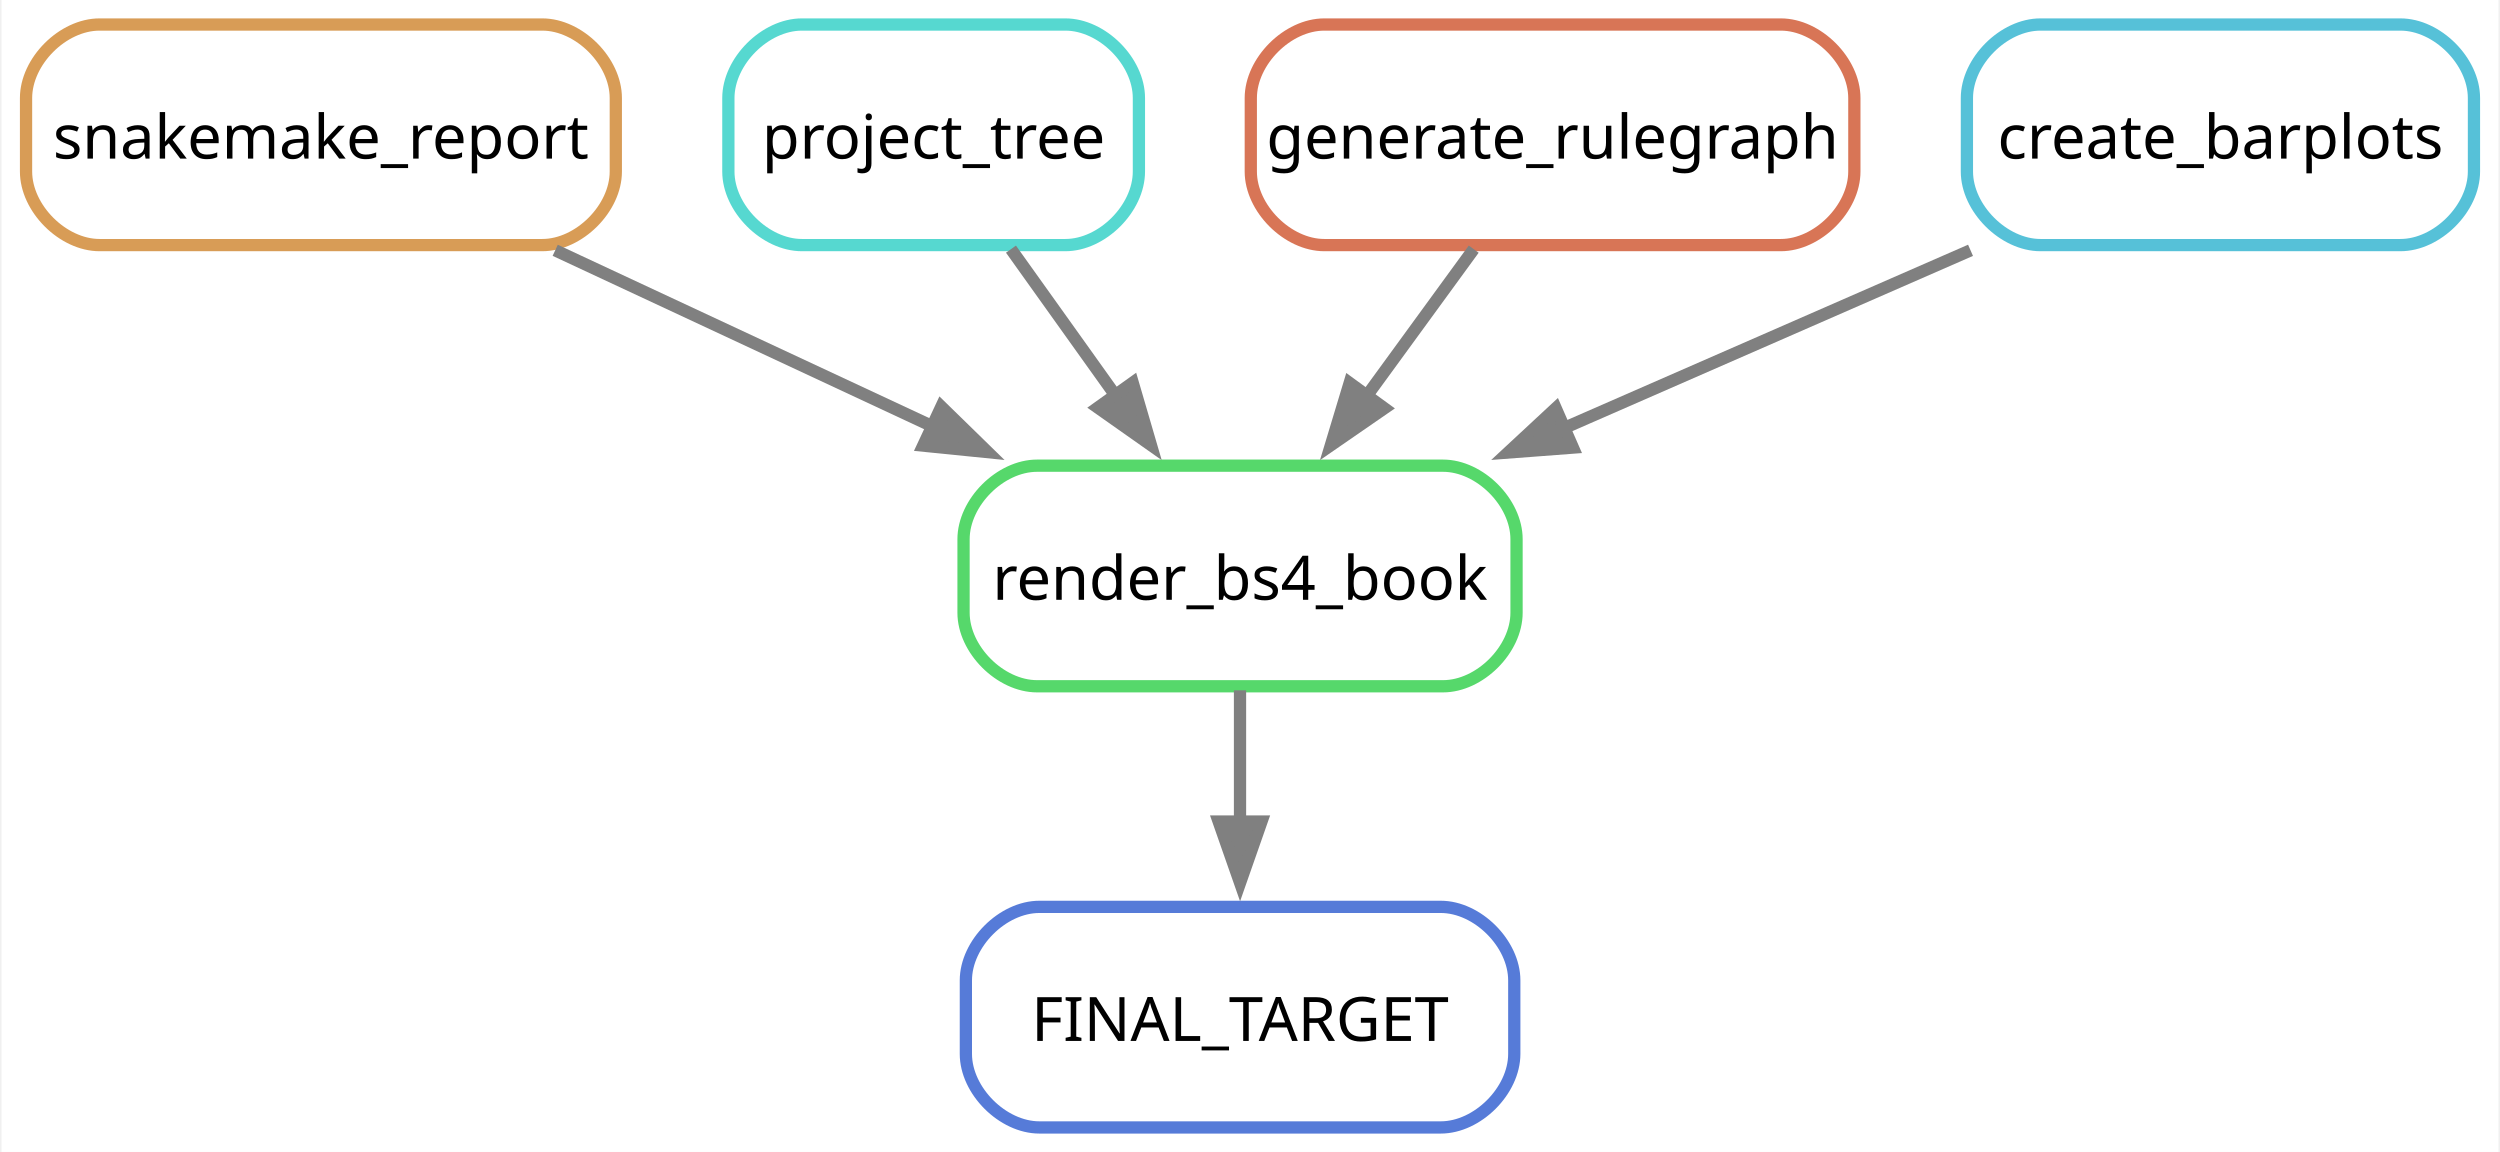
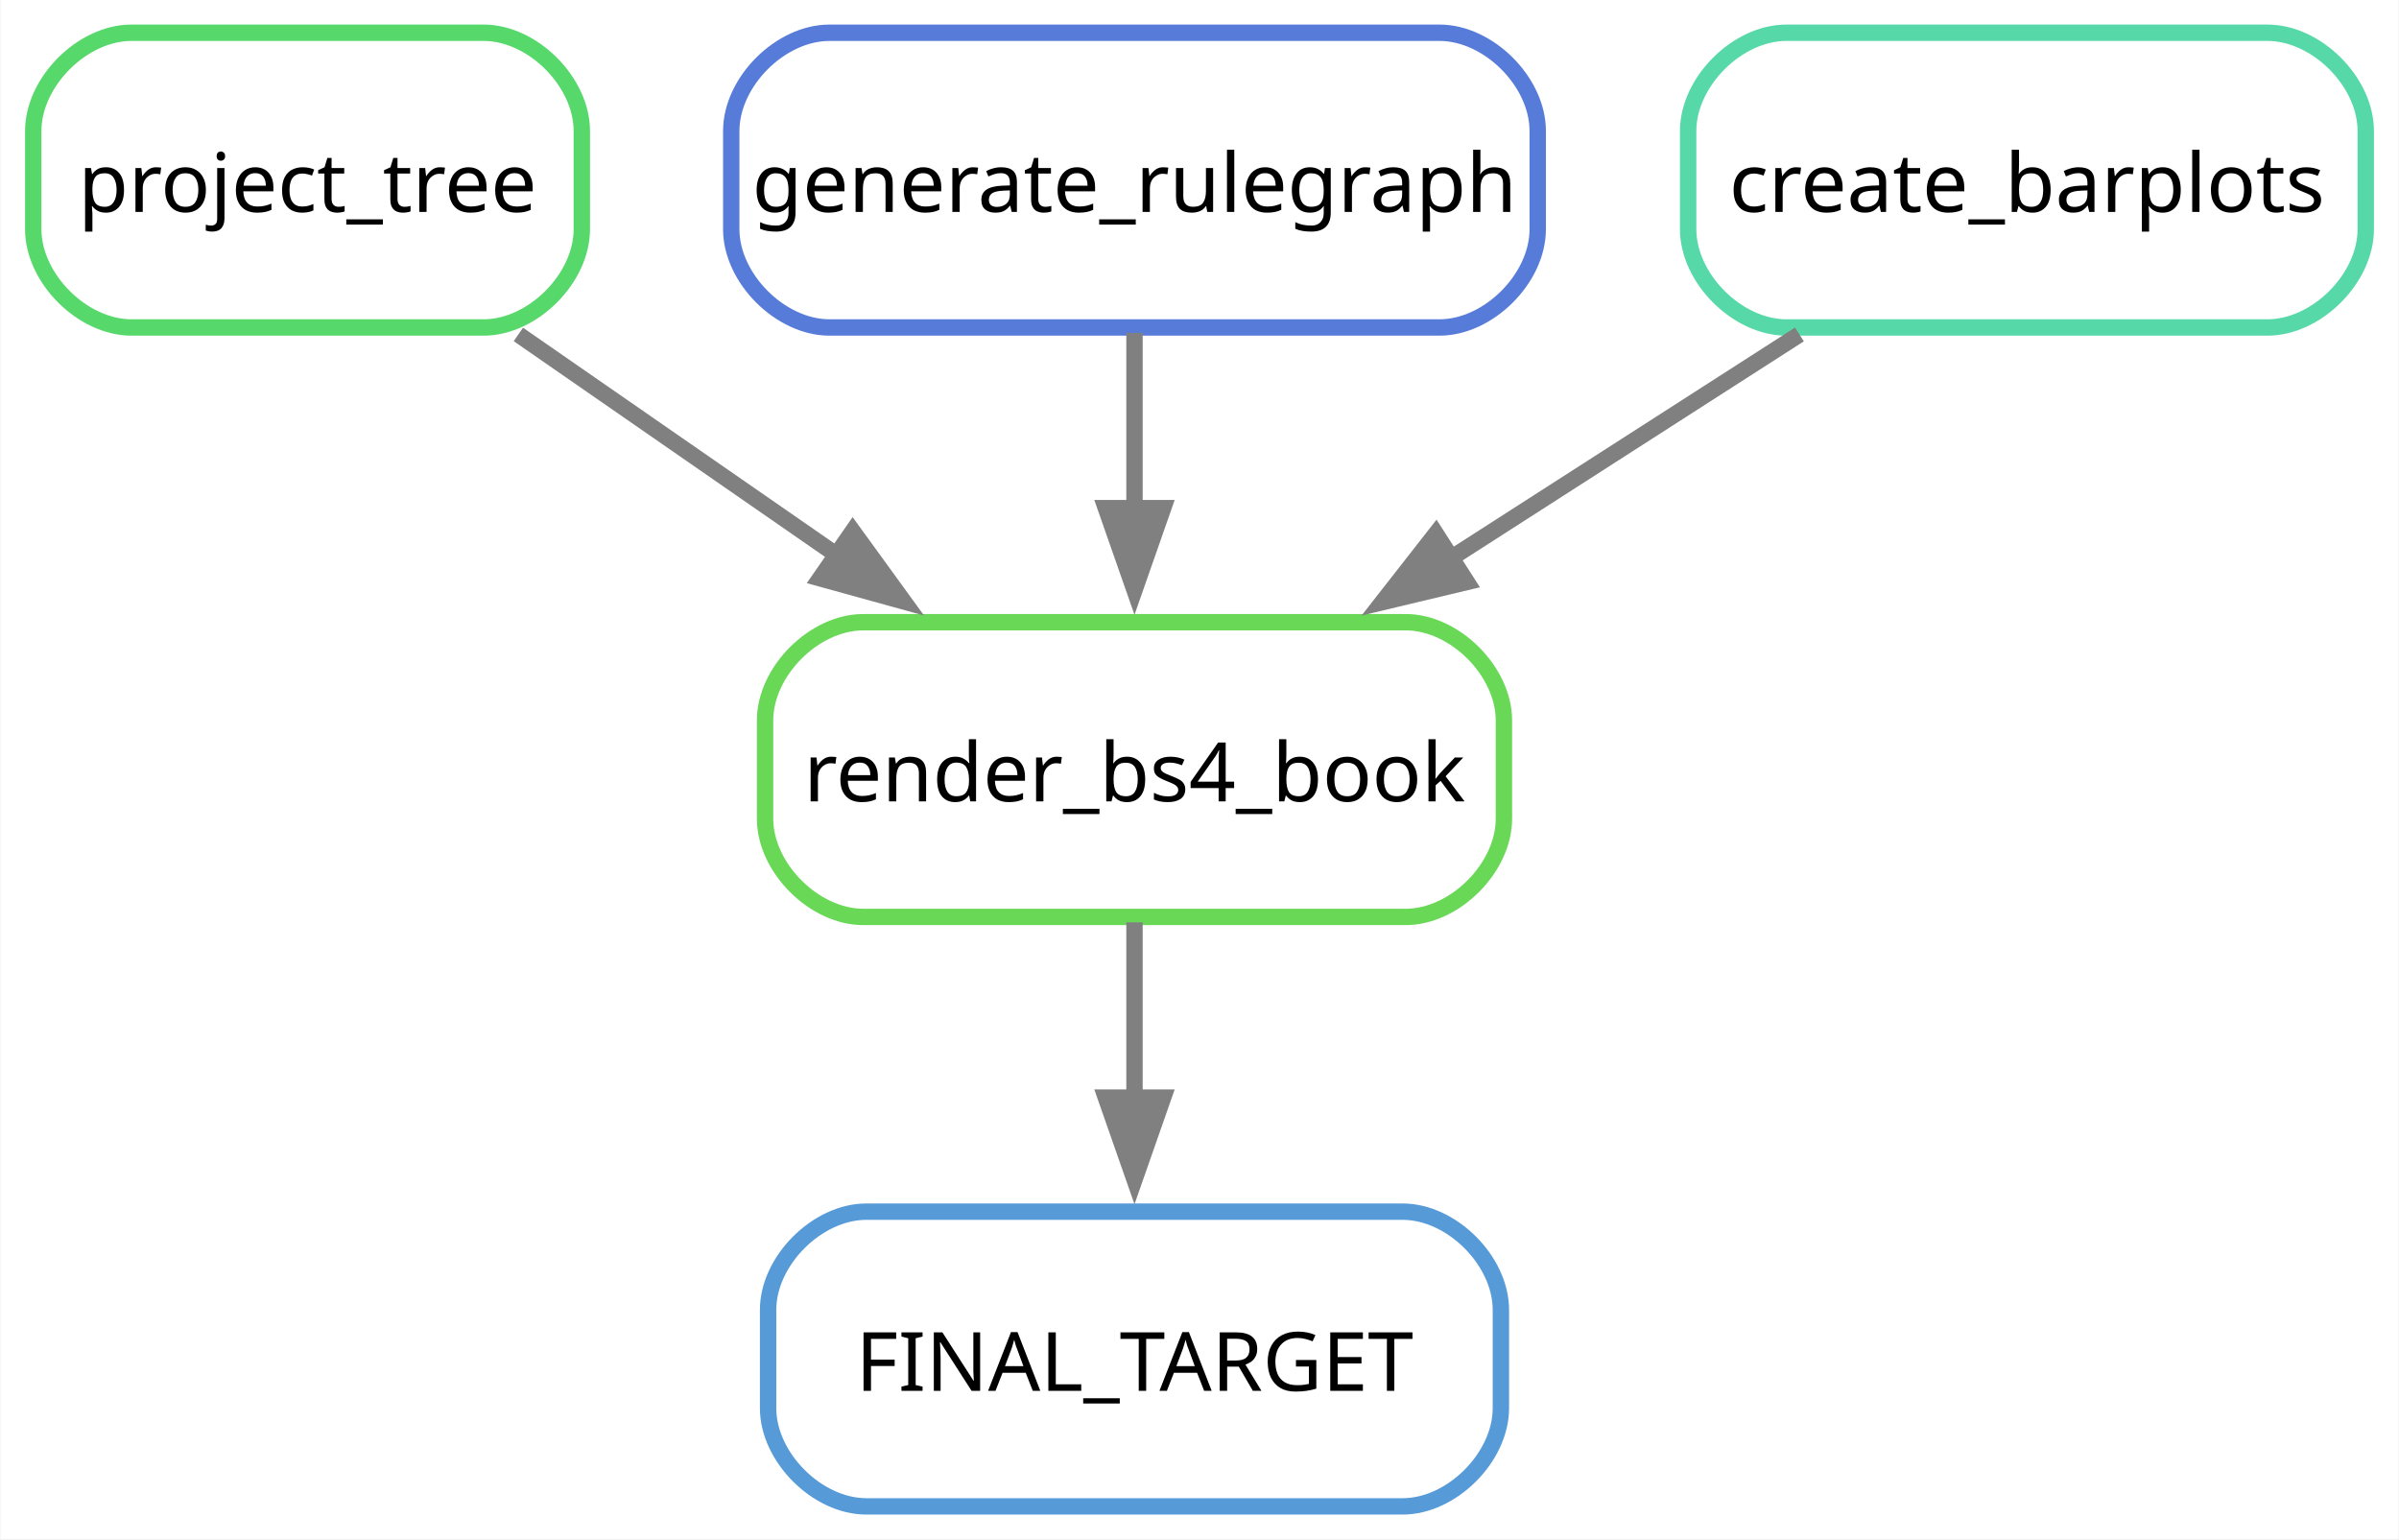
- <svg xmlns="http://www.w3.org/2000/svg" width="408pt" height="188pt" viewBox="0.00 0.00 407.50 188.00">
+ <svg xmlns="http://www.w3.org/2000/svg" width="293pt" height="188pt" viewBox="0.00 0.00 292.88 188.00">
  <g id="graph0" class="graph" transform="scale(1 1) rotate(0) translate(4 184)">
-     <polygon fill="white" stroke="none" points="-4,4 -4,-184 403.5,-184 403.5,4 -4,4" />
+     <polygon fill="white" stroke="none" points="-4,4 -4,-184 288.88,-184 288.88,4 -4,4" />
    <g id="node1" class="node">
-       <path fill="none" stroke="#567bd8" stroke-width="2" d="M230.88,-36C230.88,-36 165.38,-36 165.38,-36 159.38,-36 153.38,-30 153.38,-24 153.38,-24 153.38,-12 153.38,-12 153.38,-6 159.38,0 165.38,0 165.38,0 230.88,0 230.88,0 236.88,0 242.88,-6 242.88,-12 242.88,-12 242.88,-24 242.88,-24 242.88,-30 236.88,-36 230.88,-36" />
-       <text text-anchor="middle" x="198.12" y="-14.12" font-family="sans" font-size="10.00">FINAL_TARGET</text>
+       <path fill="none" stroke="#569ad8" stroke-width="2" d="M167.25,-36C167.25,-36 101.75,-36 101.75,-36 95.75,-36 89.75,-30 89.75,-24 89.75,-24 89.75,-12 89.75,-12 89.75,-6 95.75,0 101.75,0 101.75,0 167.25,0 167.25,0 173.25,0 179.25,-6 179.25,-12 179.25,-12 179.25,-24 179.25,-24 179.25,-30 173.25,-36 167.25,-36" />
+       <text text-anchor="middle" x="134.5" y="-14.12" font-family="sans" font-size="10.00">FINAL_TARGET</text>
    </g>
    <g id="node2" class="node">
-       <path fill="none" stroke="#56d86b" stroke-width="2" d="M231.25,-108C231.25,-108 165,-108 165,-108 159,-108 153,-102 153,-96 153,-96 153,-84 153,-84 153,-78 159,-72 165,-72 165,-72 231.25,-72 231.25,-72 237.25,-72 243.25,-78 243.25,-84 243.25,-84 243.25,-96 243.25,-96 243.25,-102 237.25,-108 231.25,-108" />
-       <text text-anchor="middle" x="198.12" y="-86.12" font-family="sans" font-size="10.00">render_bs4_book</text>
+       <path fill="none" stroke="#68d856" stroke-width="2" d="M167.62,-108C167.62,-108 101.38,-108 101.38,-108 95.38,-108 89.38,-102 89.38,-96 89.38,-96 89.38,-84 89.38,-84 89.38,-78 95.38,-72 101.38,-72 101.38,-72 167.62,-72 167.62,-72 173.62,-72 179.62,-78 179.62,-84 179.62,-84 179.62,-96 179.62,-96 179.62,-102 173.62,-108 167.62,-108" />
+       <text text-anchor="middle" x="134.5" y="-86.12" font-family="sans" font-size="10.00">render_bs4_book</text>
    </g>
    <g id="edge1" class="edge">
-       <path fill="none" stroke="grey" stroke-width="2" d="M198.12,-71.34C198.12,-64.75 198.12,-57.08 198.12,-49.67" />
-       <polygon fill="grey" stroke="grey" stroke-width="2" points="201.63,-49.93 198.13,-39.93 194.63,-49.93 201.63,-49.93" />
+       <path fill="none" stroke="grey" stroke-width="2" d="M134.5,-71.34C134.5,-64.75 134.5,-57.08 134.5,-49.67" />
+       <polygon fill="grey" stroke="grey" stroke-width="2" points="138,-49.93 134.5,-39.93 131,-49.93 138,-49.93" />
    </g>
    <g id="node3" class="node">
-       <path fill="none" stroke="#d89c56" stroke-width="2" d="M84.25,-180C84.25,-180 12,-180 12,-180 6,-180 0,-174 0,-168 0,-168 0,-156 0,-156 0,-150 6,-144 12,-144 12,-144 84.25,-144 84.25,-144 90.25,-144 96.25,-150 96.25,-156 96.25,-156 96.25,-168 96.25,-168 96.25,-174 90.25,-180 84.25,-180" />
-       <text text-anchor="middle" x="48.12" y="-158.12" font-family="sans" font-size="10.00">snakemake_report</text>
+       <path fill="none" stroke="#56d86b" stroke-width="2" d="M55,-180C55,-180 12,-180 12,-180 6,-180 0,-174 0,-168 0,-168 0,-156 0,-156 0,-150 6,-144 12,-144 12,-144 55,-144 55,-144 61,-144 67,-150 67,-156 67,-156 67,-168 67,-168 67,-174 61,-180 55,-180" />
+       <text text-anchor="middle" x="33.5" y="-158.12" font-family="sans" font-size="10.00">project_tree</text>
+     </g>
+     <g id="edge2" class="edge">
+       <path fill="none" stroke="grey" stroke-width="2" d="M59.25,-143.15C71.12,-134.93 85.42,-125.02 98.34,-116.06" />
+       <polygon fill="grey" stroke="grey" stroke-width="2" points="100.09,-119.11 106.31,-110.54 96.1,-113.36 100.09,-119.11" />
+     </g>
+     <g id="node4" class="node">
+       <path fill="none" stroke="#567bd8" stroke-width="2" d="M171.75,-180C171.75,-180 97.25,-180 97.25,-180 91.25,-180 85.25,-174 85.25,-168 85.25,-168 85.25,-156 85.25,-156 85.25,-150 91.25,-144 97.25,-144 97.25,-144 171.75,-144 171.75,-144 177.75,-144 183.75,-150 183.75,-156 183.75,-156 183.75,-168 183.75,-168 183.75,-174 177.75,-180 171.75,-180" />
+       <text text-anchor="middle" x="134.5" y="-158.12" font-family="sans" font-size="10.00">generate_rulegraph</text>
+     </g>
+     <g id="edge4" class="edge">
+       <path fill="none" stroke="grey" stroke-width="2" d="M134.5,-143.34C134.5,-136.75 134.5,-129.08 134.5,-121.67" />
+       <polygon fill="grey" stroke="grey" stroke-width="2" points="138,-121.93 134.5,-111.93 131,-121.93 138,-121.93" />
+     </g>
+     <g id="node5" class="node">
+       <path fill="none" stroke="#56d8a9" stroke-width="2" d="M272.88,-180C272.88,-180 214.12,-180 214.12,-180 208.12,-180 202.12,-174 202.12,-168 202.12,-168 202.12,-156 202.12,-156 202.12,-150 208.12,-144 214.12,-144 214.12,-144 272.88,-144 272.88,-144 278.88,-144 284.88,-150 284.88,-156 284.88,-156 284.88,-168 284.88,-168 284.88,-174 278.88,-180 272.88,-180" />
+       <text text-anchor="middle" x="243.5" y="-158.12" font-family="sans" font-size="10.00">create_barplots</text>
    </g>
    <g id="edge3" class="edge">
-       <path fill="none" stroke="grey" stroke-width="2" d="M86.36,-143.15C105.07,-134.43 127.83,-123.81 147.91,-114.43" />
-       <polygon fill="grey" stroke="grey" stroke-width="2" points="149.37,-117.61 156.95,-110.21 146.41,-111.27 149.37,-117.61" />
-     </g>
-     <g id="node4" class="node">
-       <path fill="none" stroke="#56d8d0" stroke-width="2" d="M169.62,-180C169.62,-180 126.62,-180 126.62,-180 120.62,-180 114.62,-174 114.62,-168 114.62,-168 114.62,-156 114.62,-156 114.62,-150 120.62,-144 126.62,-144 126.62,-144 169.62,-144 169.62,-144 175.62,-144 181.62,-150 181.62,-156 181.62,-156 181.62,-168 181.62,-168 181.62,-174 175.62,-180 169.62,-180" />
-       <text text-anchor="middle" x="148.12" y="-158.12" font-family="sans" font-size="10.00">project_tree</text>
-     </g>
-     <g id="edge4" class="edge">
-       <path fill="none" stroke="grey" stroke-width="2" d="M160.74,-143.34C165.91,-136.1 172.03,-127.53 177.8,-119.45" />
-       <polygon fill="grey" stroke="grey" stroke-width="2" points="180.61,-121.54 183.58,-111.37 174.92,-117.47 180.61,-121.54" />
-     </g>
-     <g id="node5" class="node">
-       <path fill="none" stroke="#d87556" stroke-width="2" d="M286.38,-180C286.38,-180 211.88,-180 211.88,-180 205.88,-180 199.88,-174 199.88,-168 199.88,-168 199.88,-156 199.88,-156 199.88,-150 205.88,-144 211.88,-144 211.88,-144 286.38,-144 286.38,-144 292.38,-144 298.38,-150 298.38,-156 298.38,-156 298.38,-168 298.38,-168 298.38,-174 292.38,-180 286.38,-180" />
-       <text text-anchor="middle" x="249.12" y="-158.12" font-family="sans" font-size="10.00">generate_rulegraph</text>
-     </g>
-     <g id="edge2" class="edge">
-       <path fill="none" stroke="grey" stroke-width="2" d="M236.26,-143.34C230.92,-136.01 224.6,-127.34 218.65,-119.18" />
-       <polygon fill="grey" stroke="grey" stroke-width="2" points="221.67,-117.37 212.95,-111.35 216.01,-121.49 221.67,-117.37" />
-     </g>
-     <g id="node6" class="node">
-       <path fill="none" stroke="#56c1d8" stroke-width="2" d="M387.5,-180C387.5,-180 328.75,-180 328.75,-180 322.75,-180 316.75,-174 316.75,-168 316.75,-168 316.75,-156 316.75,-156 316.75,-150 322.75,-144 328.75,-144 328.75,-144 387.5,-144 387.5,-144 393.5,-144 399.5,-150 399.5,-156 399.5,-156 399.5,-168 399.5,-168 399.5,-174 393.5,-180 387.5,-180" />
-       <text text-anchor="middle" x="358.12" y="-158.12" font-family="sans" font-size="10.00">create_barplots</text>
-     </g>
-     <g id="edge5" class="edge">
-       <path fill="none" stroke="grey" stroke-width="2" d="M317.34,-143.15C297.1,-134.3 272.42,-123.51 250.78,-114.04" />
-       <polygon fill="grey" stroke="grey" stroke-width="2" points="252.45,-110.95 241.89,-110.15 249.65,-117.36 252.45,-110.95" />
+       <path fill="none" stroke="grey" stroke-width="2" d="M215.71,-143.15C202.77,-134.84 187.16,-124.82 173.1,-115.79" />
+       <polygon fill="grey" stroke="grey" stroke-width="2" points="175.09,-112.91 164.78,-110.45 171.31,-118.8 175.09,-112.91" />
    </g>
  </g>
</svg>
